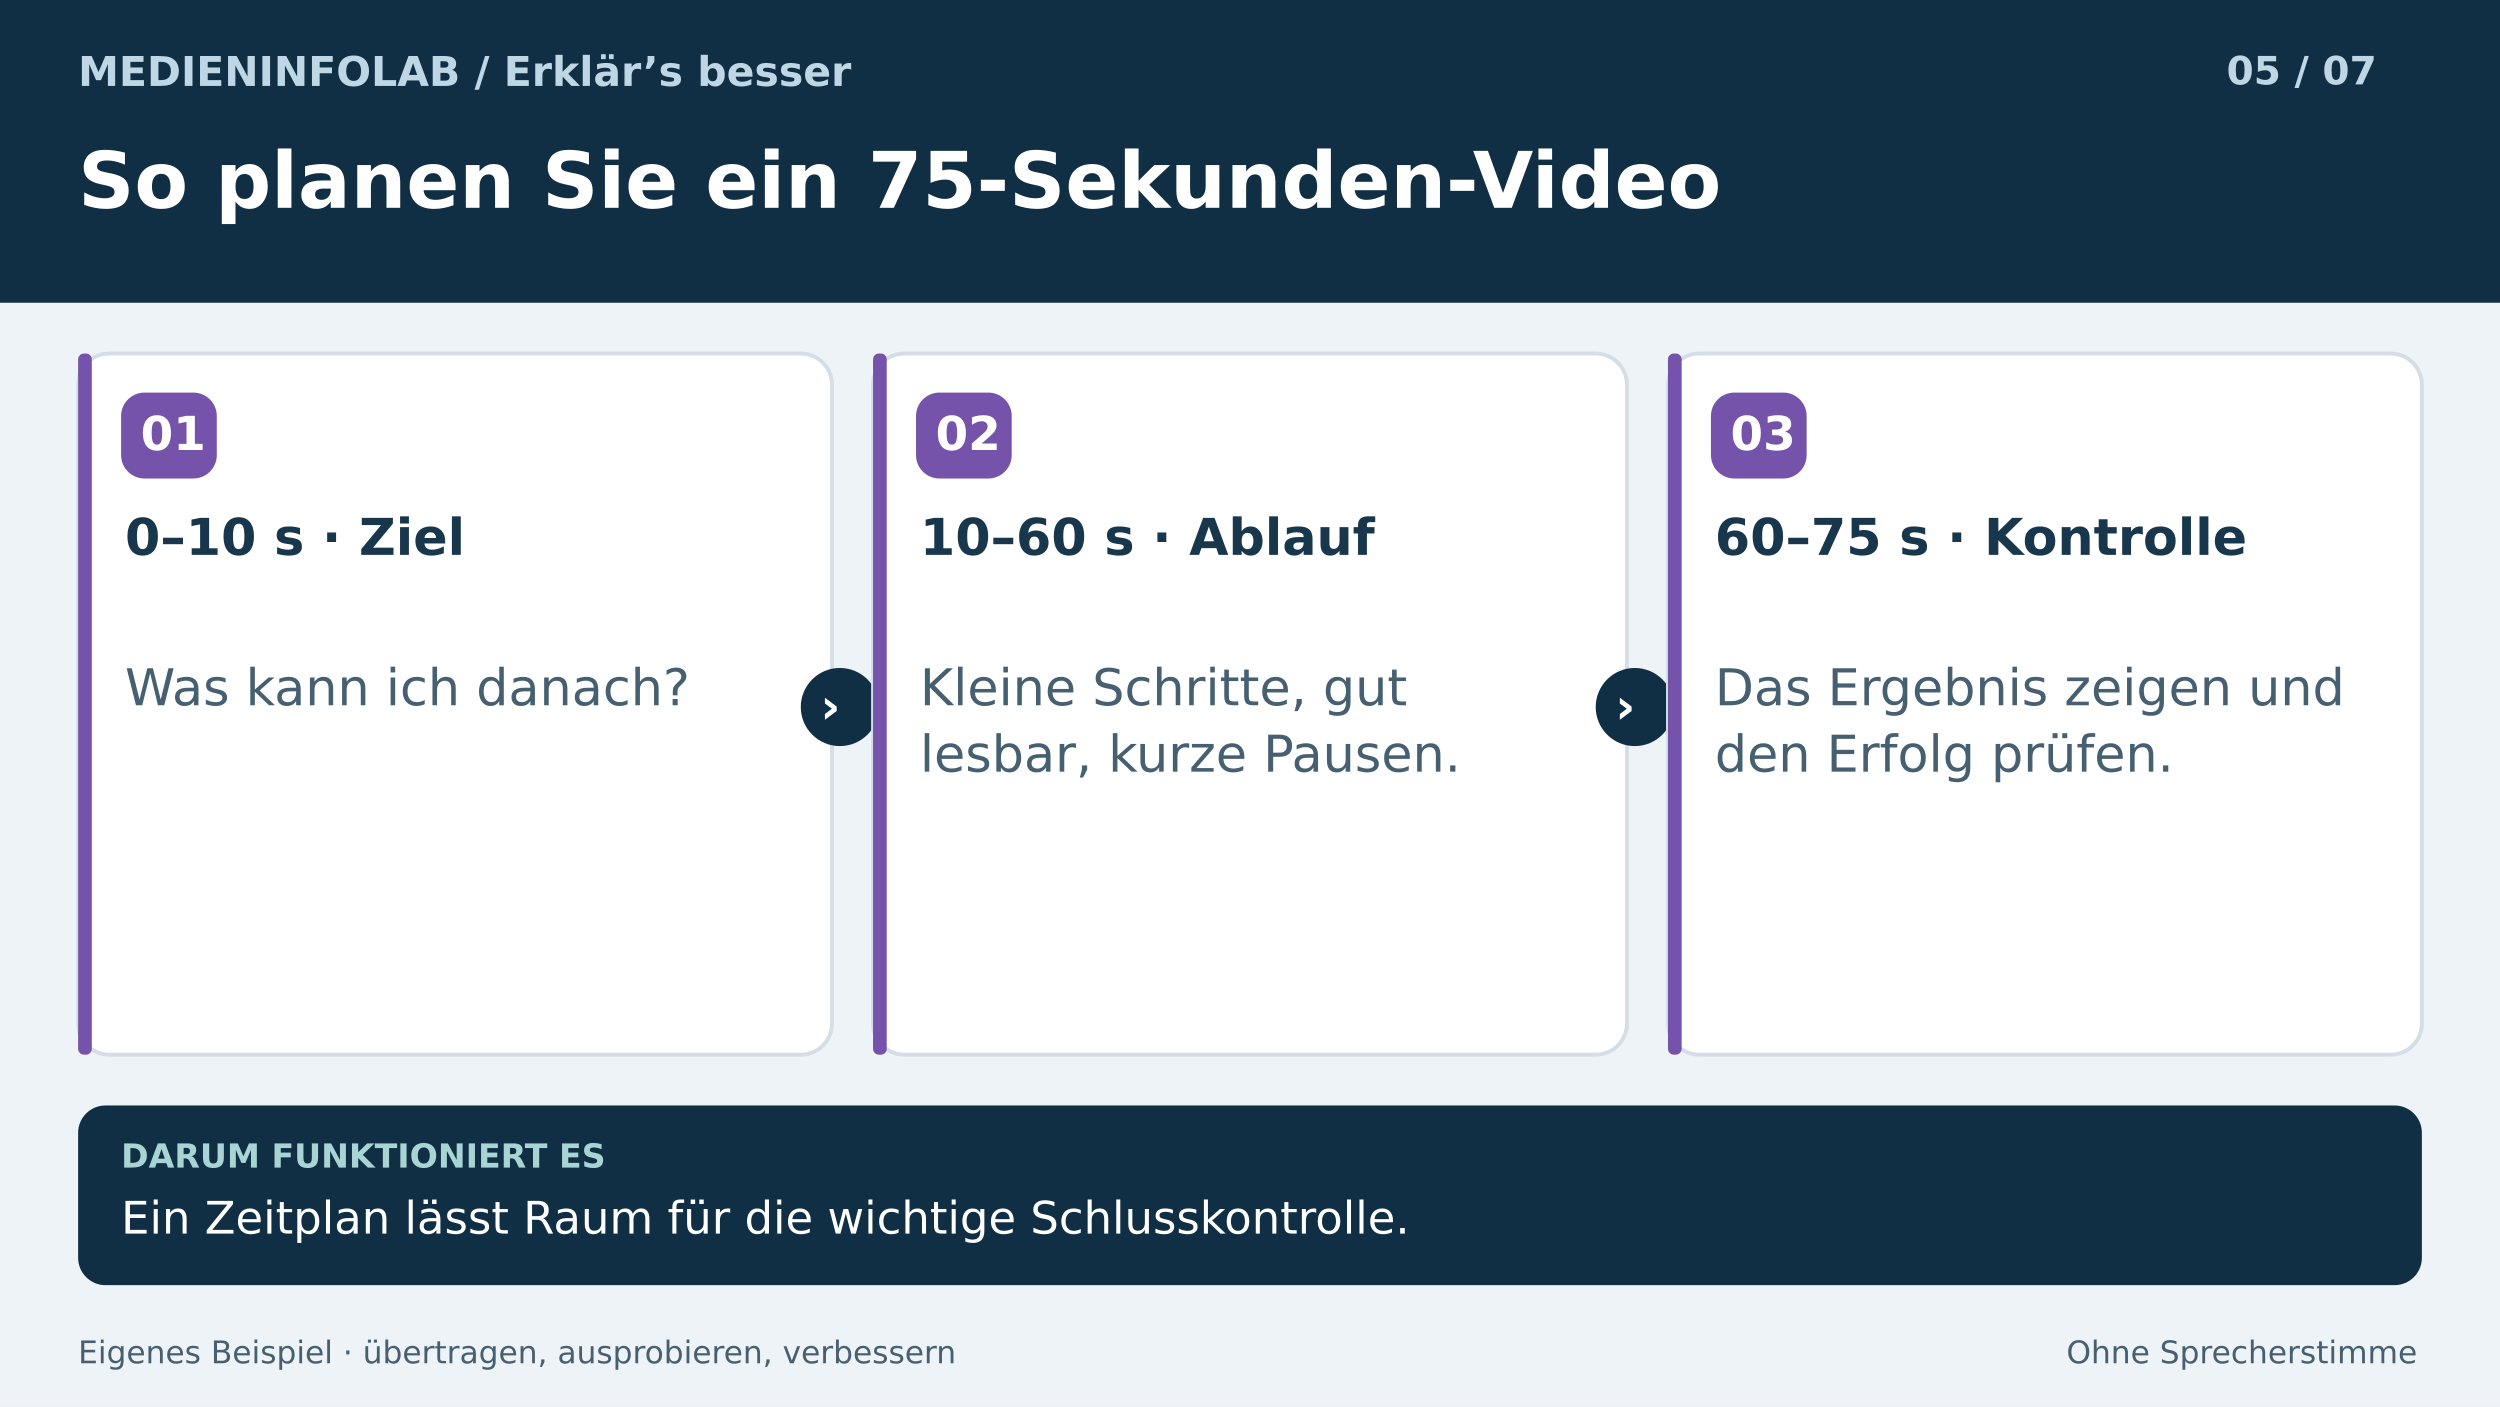
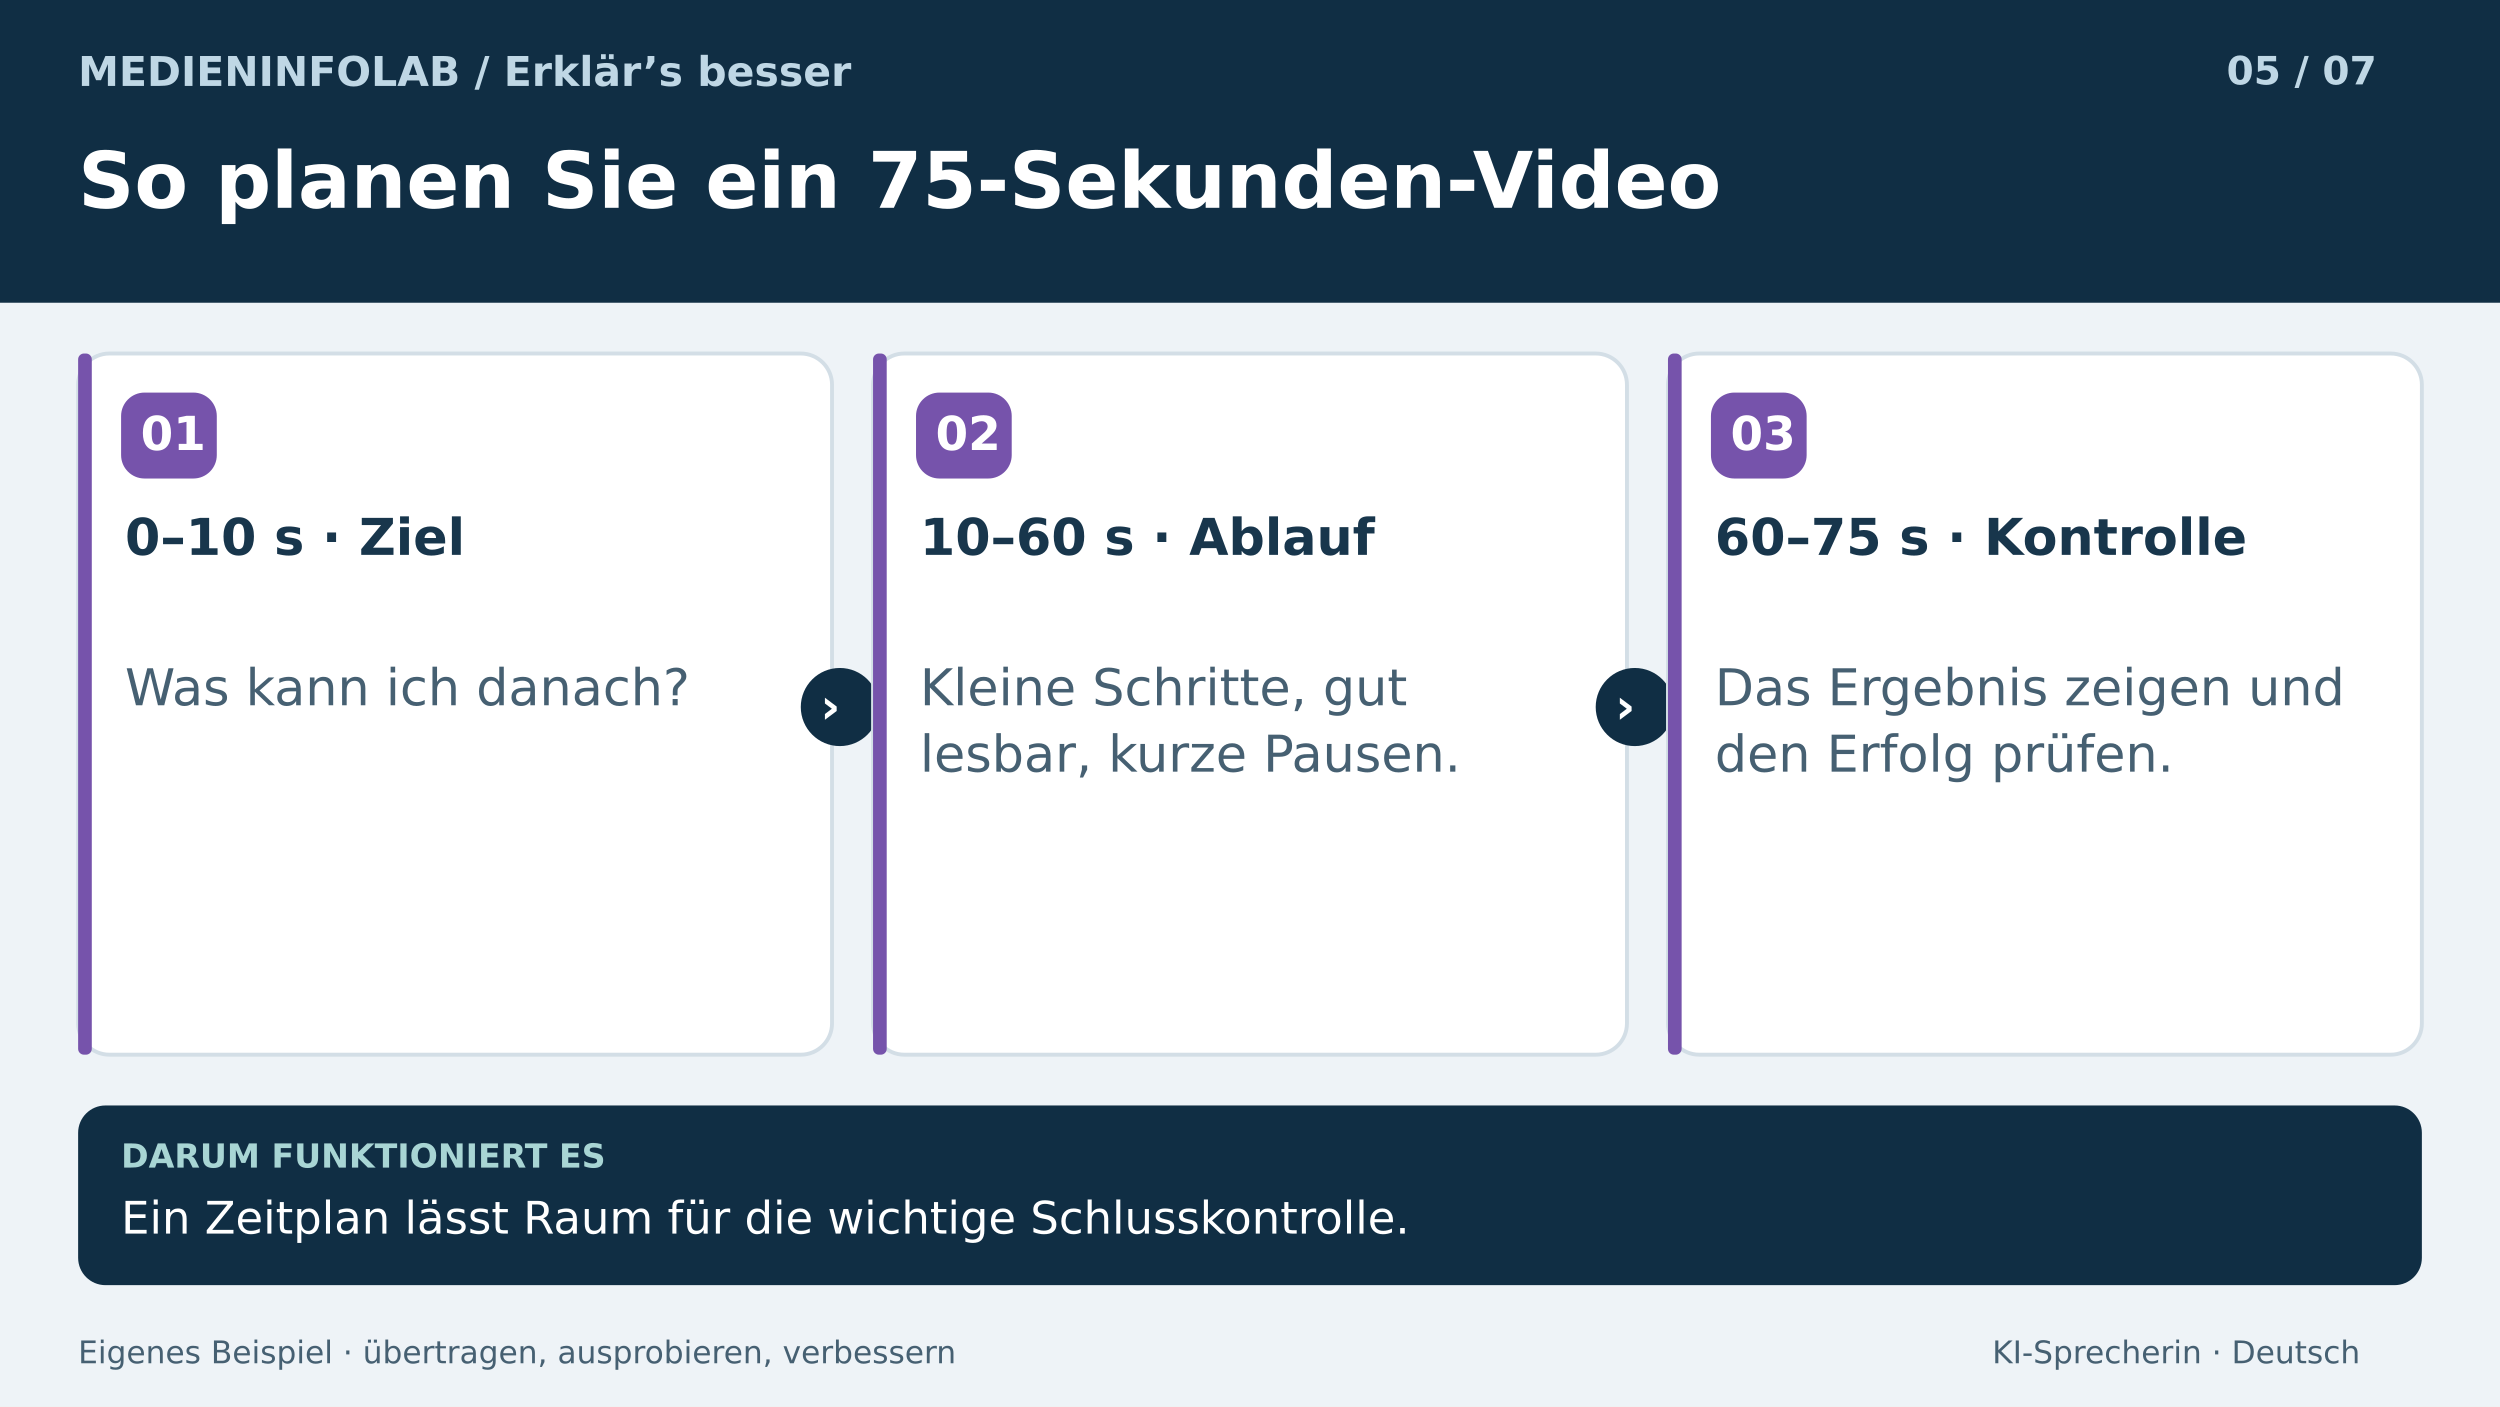
<svg xmlns="http://www.w3.org/2000/svg" viewBox="0 0 1280 720" role="img">
  <rect width="1280" height="720" fill="#eef3f7" />
  <rect x="0" y="0" width="1280" height="155" rx="0" fill="#102e44" />
  <text x="40" y="44.0" font-family="DejaVu Sans,Arial,sans-serif" font-size="21" font-weight="700" fill="#bfd7e5">MEDIENINFOLAB  /  Erklär’s besser</text>
  <text x="1140" y="43.2" font-family="DejaVu Sans,Arial,sans-serif" font-size="20" font-weight="700" fill="#bfd7e5">05 / 07</text>
  <text x="40" y="106.4" font-family="DejaVu Sans,Arial,sans-serif" font-size="40" font-weight="700" fill="#ffffff">So planen Sie ein 75-Sekunden-Video</text>
  <rect x="40" y="181" width="386" height="359" rx="16" fill="#ffffff" stroke="#d3dee6" stroke-width="2" />
  <rect x="40" y="181" width="7" height="359" rx="3" fill="#7653ab" />
  <rect x="62" y="201" width="49" height="44" rx="12" fill="#7653ab" />
  <text x="72" y="230.4" font-family="DejaVu Sans,Arial,sans-serif" font-size="24" font-weight="700" fill="#ffffff">01</text>
  <text x="64" y="284.1" font-family="DejaVu Sans,Arial,sans-serif" font-size="26" font-weight="700" fill="#18364c">0–10 s · Ziel</text>
  <text x="64" y="361.1" font-family="DejaVu Sans,Arial,sans-serif" font-size="26" font-weight="400" fill="#466072">Was kann ich danach?</text>
  <rect x="410" y="342" width="40" height="40" rx="20" fill="#102e44" />
  <text x="420" y="370.2" font-family="DejaVu Sans,Arial,sans-serif" font-size="25" font-weight="700" fill="#ffffff">›</text>
  <rect x="447" y="181" width="386" height="359" rx="16" fill="#ffffff" stroke="#d3dee6" stroke-width="2" />
  <rect x="447" y="181" width="7" height="359" rx="3" fill="#7653ab" />
  <rect x="469" y="201" width="49" height="44" rx="12" fill="#7653ab" />
  <text x="479" y="230.4" font-family="DejaVu Sans,Arial,sans-serif" font-size="24" font-weight="700" fill="#ffffff">02</text>
  <text x="471" y="284.1" font-family="DejaVu Sans,Arial,sans-serif" font-size="26" font-weight="700" fill="#18364c">10–60 s · Ablauf</text>
  <text x="471" y="361.1" font-family="DejaVu Sans,Arial,sans-serif" font-size="26" font-weight="400" fill="#466072">Kleine Schritte, gut</text>
  <text x="471" y="395.1" font-family="DejaVu Sans,Arial,sans-serif" font-size="26" font-weight="400" fill="#466072">lesbar, kurze Pausen.</text>
  <rect x="817" y="342" width="40" height="40" rx="20" fill="#102e44" />
  <text x="827" y="370.2" font-family="DejaVu Sans,Arial,sans-serif" font-size="25" font-weight="700" fill="#ffffff">›</text>
  <rect x="854" y="181" width="386" height="359" rx="16" fill="#ffffff" stroke="#d3dee6" stroke-width="2" />
  <rect x="854" y="181" width="7" height="359" rx="3" fill="#7653ab" />
  <rect x="876" y="201" width="49" height="44" rx="12" fill="#7653ab" />
  <text x="886" y="230.4" font-family="DejaVu Sans,Arial,sans-serif" font-size="24" font-weight="700" fill="#ffffff">03</text>
  <text x="878" y="284.1" font-family="DejaVu Sans,Arial,sans-serif" font-size="26" font-weight="700" fill="#18364c">60–75 s · Kontrolle</text>
  <text x="878" y="361.1" font-family="DejaVu Sans,Arial,sans-serif" font-size="26" font-weight="400" fill="#466072">Das Ergebnis zeigen und</text>
  <text x="878" y="395.1" font-family="DejaVu Sans,Arial,sans-serif" font-size="26" font-weight="400" fill="#466072">den Erfolg prüfen.</text>
  <rect x="40" y="566" width="1200" height="92" rx="14" fill="#102e44" />
  <text x="62" y="597.8" font-family="DejaVu Sans,Arial,sans-serif" font-size="17" font-weight="700" fill="#a8d5d4">DARUM FUNKTIONIERT ES</text>
  <text x="62" y="631.6" font-family="DejaVu Sans,Arial,sans-serif" font-size="23" font-weight="400" fill="#ffffff">Ein Zeitplan lässt Raum für die wichtige Schlusskontrolle.</text>
  <text x="40" y="698.0" font-family="DejaVu Sans,Arial,sans-serif" font-size="16" font-weight="400" fill="#466072">Eigenes Beispiel · übertragen, ausprobieren, verbessern</text>
-   <text x="1058" y="698.0" font-family="DejaVu Sans,Arial,sans-serif" font-size="16" font-weight="400" fill="#466072">Ohne Sprecherstimme</text>
+   <text x="1020" y="698.0" font-family="DejaVu Sans,Arial,sans-serif" font-size="16" font-weight="400" fill="#466072">KI-Sprecherin · Deutsch</text>
</svg>
